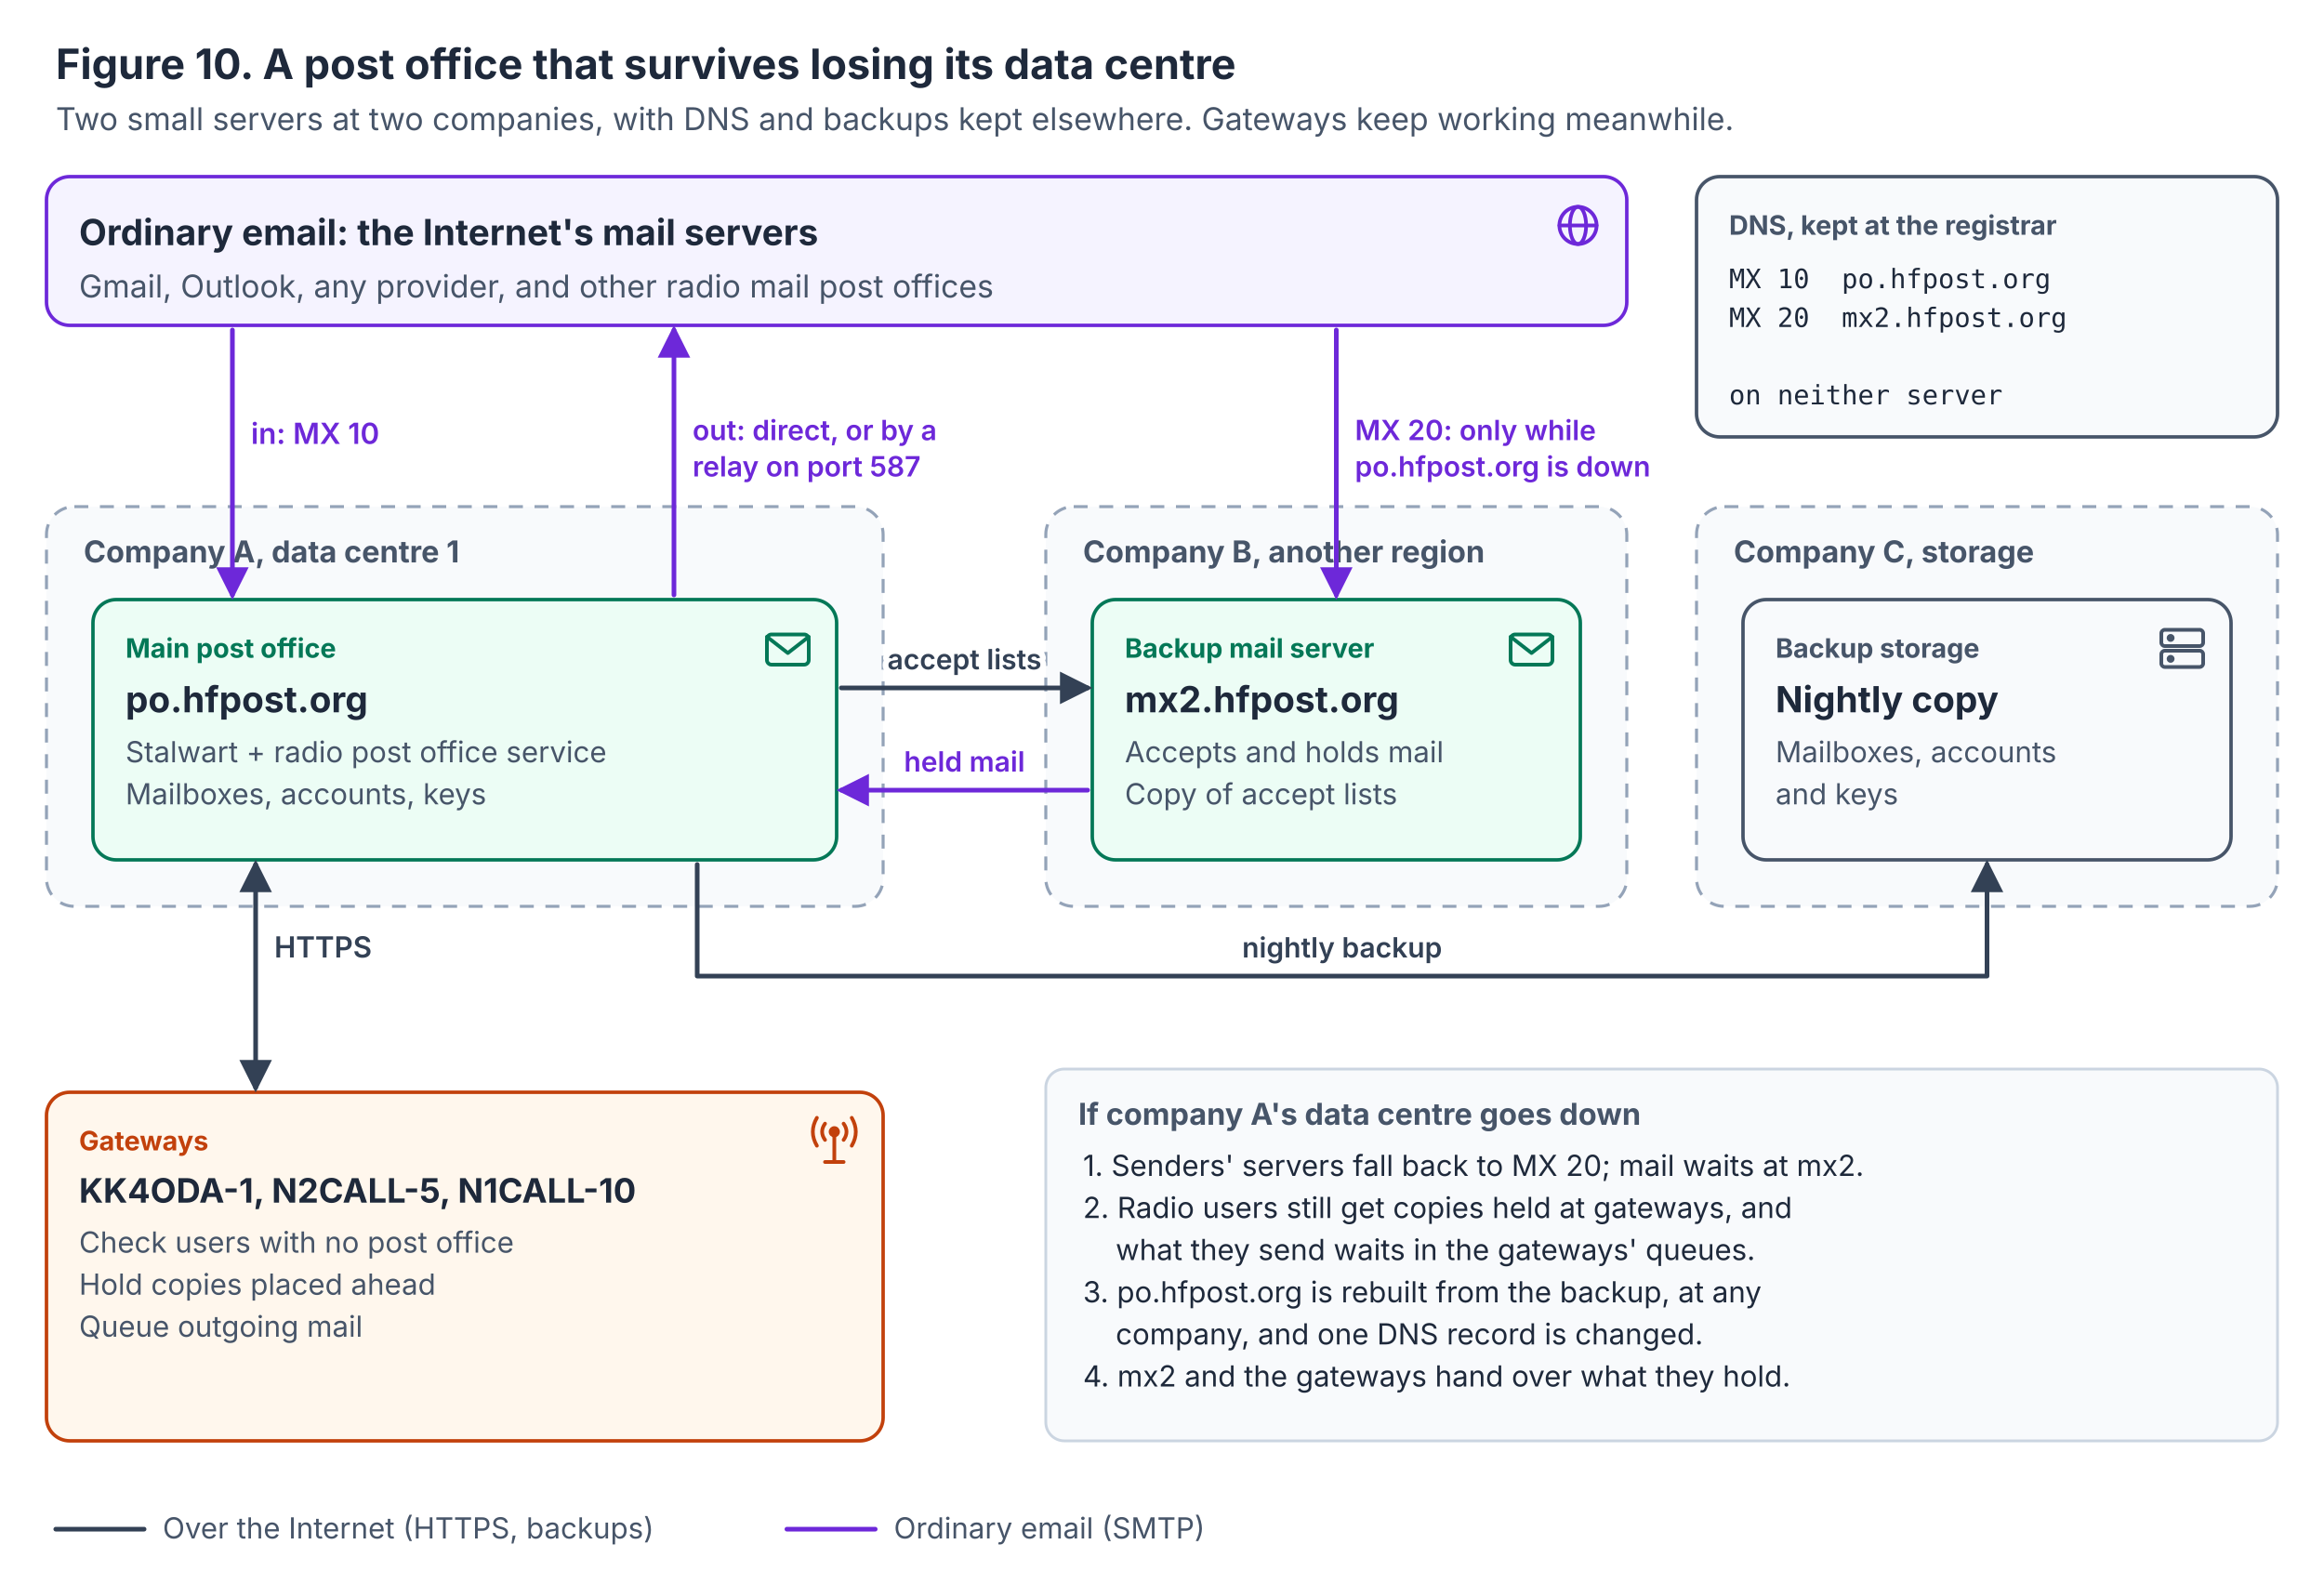
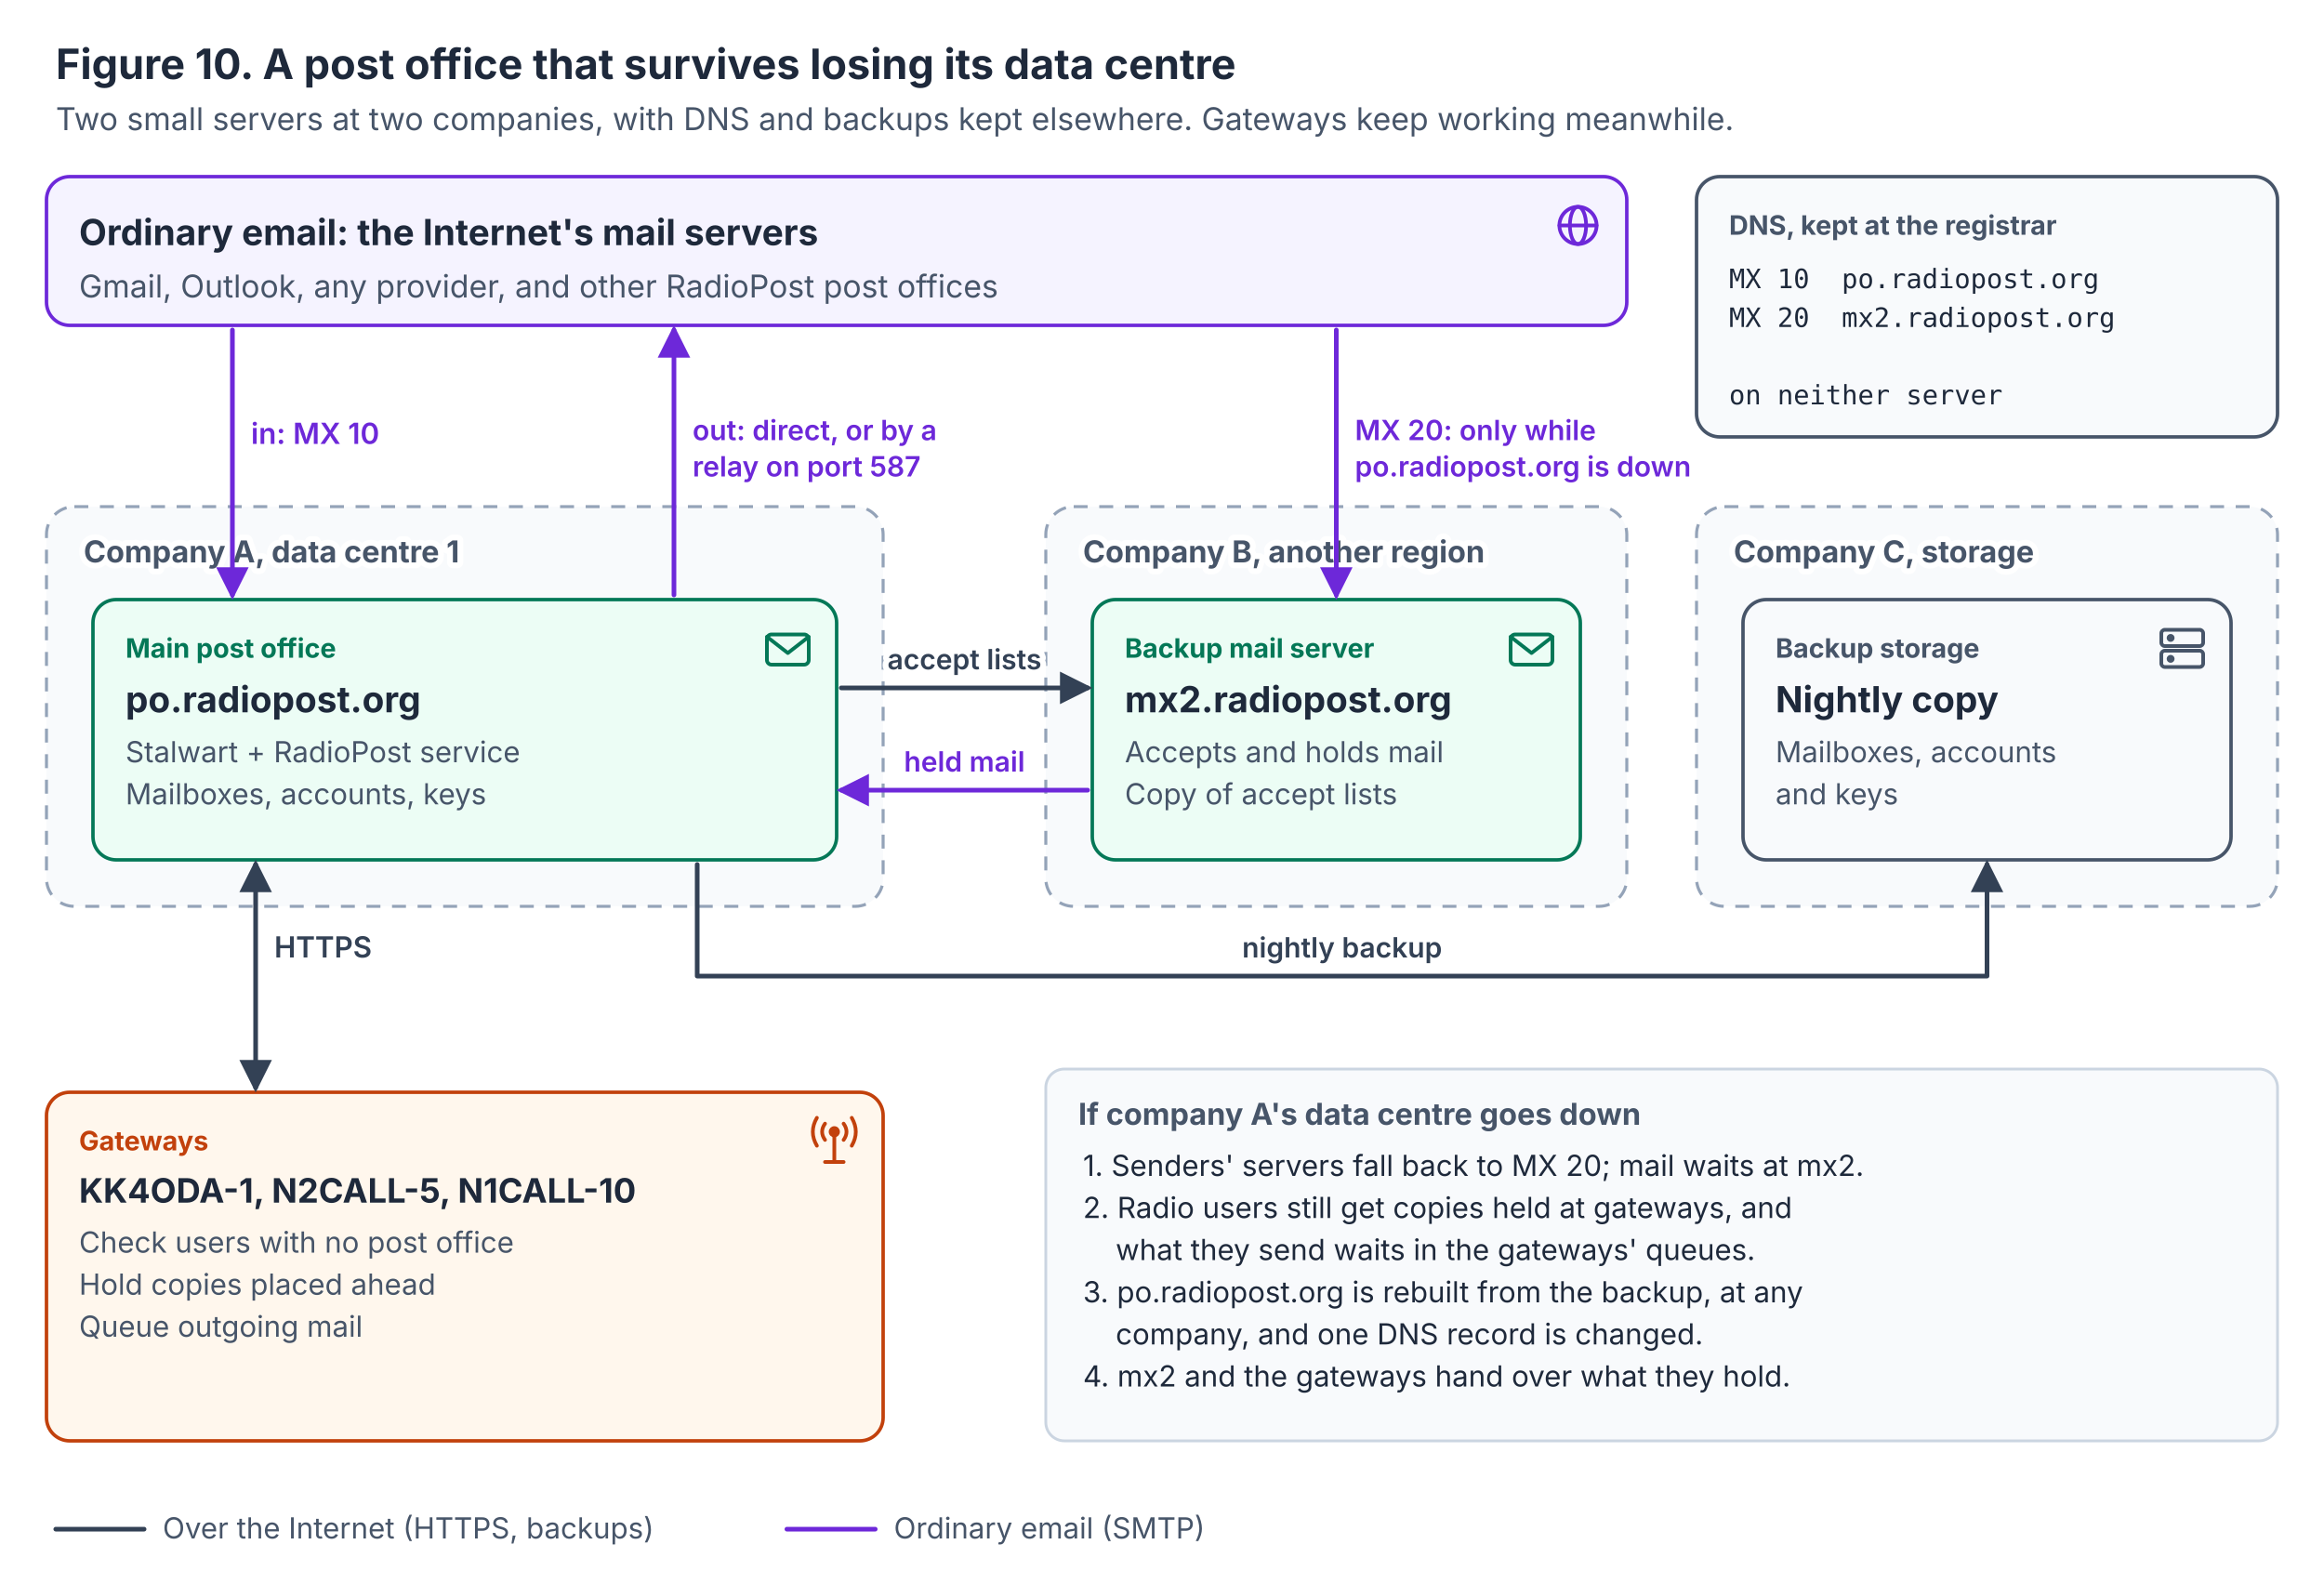
<svg xmlns="http://www.w3.org/2000/svg" viewBox="0 0 1000 676" width="1000" height="676" role="img" aria-label="Figure 10. A post office that survives losing its data centre">
  <defs>
    <marker id="ah-radio" viewBox="0 0 10 10" refX="8.5" refY="5" markerWidth="7" markerHeight="7" orient="auto-start-reverse">
      <path d="M 0 0 L 10 5 L 0 10 z" fill="#c2410c" />
    </marker>
    <marker id="ah-internet" viewBox="0 0 10 10" refX="8.5" refY="5" markerWidth="7" markerHeight="7" orient="auto-start-reverse">
      <path d="M 0 0 L 10 5 L 0 10 z" fill="#334155" />
    </marker>
    <marker id="ah-smtp" viewBox="0 0 10 10" refX="8.5" refY="5" markerWidth="7" markerHeight="7" orient="auto-start-reverse">
      <path d="M 0 0 L 10 5 L 0 10 z" fill="#6d28d9" />
    </marker>
    <marker id="ah-local" viewBox="0 0 10 10" refX="8.5" refY="5" markerWidth="7" markerHeight="7" orient="auto-start-reverse">
      <path d="M 0 0 L 10 5 L 0 10 z" fill="#64748b" />
    </marker>
    <marker id="ah-fail" viewBox="0 0 10 10" refX="8.5" refY="5" markerWidth="7" markerHeight="7" orient="auto-start-reverse">
      <path d="M 0 0 L 10 5 L 0 10 z" fill="#b91c1c" />
    </marker>
  </defs>
  <rect x="0" y="0" width="1000" height="676" fill="#ffffff" />
  <text x="24" y="34" font-family="Inter, 'Segoe UI', 'Helvetica Neue', Helvetica, Arial, sans-serif" font-size="18" font-weight="700" fill="#1e293b">Figure 10. A post office that survives losing its data centre</text>
  <text x="24" y="56" font-family="Inter, 'Segoe UI', 'Helvetica Neue', Helvetica, Arial, sans-serif" font-size="13.5" fill="#475569">Two small servers at two companies, with DNS and backups kept elsewhere. Gateways keep working meanwhile.</text>
  <rect x="20.0" y="76.0" width="680.0" height="64.0" rx="10" fill="#f5f3ff" stroke="#6d28d9" stroke-width="1.5" />
  <text xml:space="preserve" x="34.0" y="105.5" font-family="Inter, 'Segoe UI', 'Helvetica Neue', Helvetica, Arial, sans-serif" font-size="15.5" font-weight="700" fill="#1e293b" text-anchor="start">Ordinary email: the Internet's mail servers</text>
-   <text xml:space="preserve" x="34.0" y="128.0" font-family="Inter, 'Segoe UI', 'Helvetica Neue', Helvetica, Arial, sans-serif" font-size="13.5" font-weight="400" fill="#475569" text-anchor="start">Gmail, Outlook, any provider, and other radio mail post offices</text>
+   <text xml:space="preserve" x="34.0" y="128.0" font-family="Inter, 'Segoe UI', 'Helvetica Neue', Helvetica, Arial, sans-serif" font-size="13.5" font-weight="400" fill="#475569" text-anchor="start">Gmail, Outlook, any provider, and other RadioPost post offices</text>
  <g fill="none" stroke="#6d28d9" stroke-width="1.6" stroke-linecap="round">
    <circle cx="679" cy="97" r="8" />
    <ellipse cx="679" cy="97" rx="3.5" ry="8" />
    <path d="M 671 97 L 687 97" />
  </g>
  <rect x="730.0" y="76.0" width="250.0" height="112.0" rx="10" fill="#f8fafc" stroke="#475569" stroke-width="1.5" />
  <text xml:space="preserve" x="744.0" y="101.0" font-family="Inter, 'Segoe UI', 'Helvetica Neue', Helvetica, Arial, sans-serif" font-size="11.5" font-weight="650" fill="#475569" text-anchor="start">DNS, kept at the registrar</text>
-   <text xml:space="preserve" x="744.0" y="124.0" font-family="'JetBrains Mono', 'Cascadia Mono', Consolas, 'DejaVu Sans Mono', Menlo, monospace" font-size="11.5" font-weight="400" fill="#1e293b" text-anchor="start">MX 10  po.hfpost.org</text>
-   <text xml:space="preserve" x="744.0" y="140.7" font-family="'JetBrains Mono', 'Cascadia Mono', Consolas, 'DejaVu Sans Mono', Menlo, monospace" font-size="11.5" font-weight="400" fill="#1e293b" text-anchor="start">MX 20  mx2.hfpost.org</text>
+   <text xml:space="preserve" x="744.0" y="124.0" font-family="'JetBrains Mono', 'Cascadia Mono', Consolas, 'DejaVu Sans Mono', Menlo, monospace" font-size="11.5" font-weight="400" fill="#1e293b" text-anchor="start">MX 10  po.radiopost.org</text>
+   <text xml:space="preserve" x="744.0" y="140.7" font-family="'JetBrains Mono', 'Cascadia Mono', Consolas, 'DejaVu Sans Mono', Menlo, monospace" font-size="11.5" font-weight="400" fill="#1e293b" text-anchor="start">MX 20  mx2.radiopost.org</text>
  <text xml:space="preserve" x="744.0" y="157.4" font-family="'JetBrains Mono', 'Cascadia Mono', Consolas, 'DejaVu Sans Mono', Menlo, monospace" font-size="11.5" font-weight="400" fill="#1e293b" text-anchor="start" />
  <text xml:space="preserve" x="744.0" y="174.0" font-family="'JetBrains Mono', 'Cascadia Mono', Consolas, 'DejaVu Sans Mono', Menlo, monospace" font-size="11.5" font-weight="400" fill="#1e293b" text-anchor="start">on neither server</text>
  <rect x="20.0" y="218.0" width="360.0" height="172.0" rx="12" fill="#f8fafc" stroke="#94a3b8" stroke-width="1.3" stroke-dasharray="6 5" />
-   <text xml:space="preserve" x="36.0" y="242.0" font-family="Inter, 'Segoe UI', 'Helvetica Neue', Helvetica, Arial, sans-serif" font-size="13" font-weight="700" fill="#475569" text-anchor="start">Company A, data centre 1</text>
+   <text xml:space="preserve" x="36.0" y="242.0" font-family="Inter, 'Segoe UI', 'Helvetica Neue', Helvetica, Arial, sans-serif" font-size="13" font-weight="700" fill="#475569" text-anchor="start" paint-order="stroke" stroke="#ffffff" stroke-width="5" stroke-linejoin="round">Company A, data centre 1</text>
  <rect x="450.0" y="218.0" width="250.0" height="172.0" rx="12" fill="#f8fafc" stroke="#94a3b8" stroke-width="1.3" stroke-dasharray="6 5" />
-   <text xml:space="preserve" x="466.0" y="242.0" font-family="Inter, 'Segoe UI', 'Helvetica Neue', Helvetica, Arial, sans-serif" font-size="13" font-weight="700" fill="#475569" text-anchor="start">Company B, another region</text>
+   <text xml:space="preserve" x="466.0" y="242.0" font-family="Inter, 'Segoe UI', 'Helvetica Neue', Helvetica, Arial, sans-serif" font-size="13" font-weight="700" fill="#475569" text-anchor="start" paint-order="stroke" stroke="#ffffff" stroke-width="5" stroke-linejoin="round">Company B, another region</text>
  <rect x="730.0" y="218.0" width="250.0" height="172.0" rx="12" fill="#f8fafc" stroke="#94a3b8" stroke-width="1.3" stroke-dasharray="6 5" />
-   <text xml:space="preserve" x="746.0" y="242.0" font-family="Inter, 'Segoe UI', 'Helvetica Neue', Helvetica, Arial, sans-serif" font-size="13" font-weight="700" fill="#475569" text-anchor="start">Company C, storage</text>
+   <text xml:space="preserve" x="746.0" y="242.0" font-family="Inter, 'Segoe UI', 'Helvetica Neue', Helvetica, Arial, sans-serif" font-size="13" font-weight="700" fill="#475569" text-anchor="start" paint-order="stroke" stroke="#ffffff" stroke-width="5" stroke-linejoin="round">Company C, storage</text>
  <rect x="40.0" y="258.0" width="320.0" height="112.0" rx="10" fill="#ecfdf5" stroke="#047857" stroke-width="1.5" />
  <text xml:space="preserve" x="54.0" y="283.0" font-family="Inter, 'Segoe UI', 'Helvetica Neue', Helvetica, Arial, sans-serif" font-size="11.5" font-weight="650" fill="#047857" text-anchor="start">Main post office</text>
-   <text xml:space="preserve" x="54.0" y="306.5" font-family="Inter, 'Segoe UI', 'Helvetica Neue', Helvetica, Arial, sans-serif" font-size="15.5" font-weight="700" fill="#1e293b" text-anchor="start">po.hfpost.org</text>
-   <text xml:space="preserve" x="54.0" y="328.0" font-family="Inter, 'Segoe UI', 'Helvetica Neue', Helvetica, Arial, sans-serif" font-size="12.5" font-weight="400" fill="#475569" text-anchor="start">Stalwart + radio post office service</text>
+   <text xml:space="preserve" x="54.0" y="306.5" font-family="Inter, 'Segoe UI', 'Helvetica Neue', Helvetica, Arial, sans-serif" font-size="15.5" font-weight="700" fill="#1e293b" text-anchor="start">po.radiopost.org</text>
+   <text xml:space="preserve" x="54.0" y="328.0" font-family="Inter, 'Segoe UI', 'Helvetica Neue', Helvetica, Arial, sans-serif" font-size="12.5" font-weight="400" fill="#475569" text-anchor="start">Stalwart + RadioPost service</text>
  <text xml:space="preserve" x="54.0" y="346.1" font-family="Inter, 'Segoe UI', 'Helvetica Neue', Helvetica, Arial, sans-serif" font-size="12.5" font-weight="400" fill="#475569" text-anchor="start">Mailboxes, accounts, keys</text>
  <g fill="none" stroke="#047857" stroke-width="1.6" stroke-linecap="round" stroke-linejoin="round">
    <rect x="330" y="273" width="18" height="13" rx="2" />
    <path d="M 330 274 L 339 281 L 348 274" />
  </g>
  <rect x="470.0" y="258.0" width="210.0" height="112.0" rx="10" fill="#ecfdf5" stroke="#047857" stroke-width="1.5" />
  <text xml:space="preserve" x="484.0" y="283.0" font-family="Inter, 'Segoe UI', 'Helvetica Neue', Helvetica, Arial, sans-serif" font-size="11.5" font-weight="650" fill="#047857" text-anchor="start">Backup mail server</text>
-   <text xml:space="preserve" x="484.0" y="306.5" font-family="Inter, 'Segoe UI', 'Helvetica Neue', Helvetica, Arial, sans-serif" font-size="15.5" font-weight="700" fill="#1e293b" text-anchor="start">mx2.hfpost.org</text>
+   <text xml:space="preserve" x="484.0" y="306.5" font-family="Inter, 'Segoe UI', 'Helvetica Neue', Helvetica, Arial, sans-serif" font-size="15.5" font-weight="700" fill="#1e293b" text-anchor="start">mx2.radiopost.org</text>
  <text xml:space="preserve" x="484.0" y="328.0" font-family="Inter, 'Segoe UI', 'Helvetica Neue', Helvetica, Arial, sans-serif" font-size="12.5" font-weight="400" fill="#475569" text-anchor="start">Accepts and holds mail</text>
  <text xml:space="preserve" x="484.0" y="346.1" font-family="Inter, 'Segoe UI', 'Helvetica Neue', Helvetica, Arial, sans-serif" font-size="12.5" font-weight="400" fill="#475569" text-anchor="start">Copy of accept lists</text>
  <g fill="none" stroke="#047857" stroke-width="1.6" stroke-linecap="round" stroke-linejoin="round">
    <rect x="650" y="273" width="18" height="13" rx="2" />
    <path d="M 650 274 L 659 281 L 668 274" />
  </g>
  <rect x="750.0" y="258.0" width="210.0" height="112.0" rx="10" fill="#f8fafc" stroke="#475569" stroke-width="1.5" />
  <text xml:space="preserve" x="764.0" y="283.0" font-family="Inter, 'Segoe UI', 'Helvetica Neue', Helvetica, Arial, sans-serif" font-size="11.5" font-weight="650" fill="#475569" text-anchor="start">Backup storage</text>
  <text xml:space="preserve" x="764.0" y="306.5" font-family="Inter, 'Segoe UI', 'Helvetica Neue', Helvetica, Arial, sans-serif" font-size="15.5" font-weight="700" fill="#1e293b" text-anchor="start">Nightly copy</text>
  <text xml:space="preserve" x="764.0" y="328.0" font-family="Inter, 'Segoe UI', 'Helvetica Neue', Helvetica, Arial, sans-serif" font-size="12.5" font-weight="400" fill="#475569" text-anchor="start">Mailboxes, accounts</text>
  <text xml:space="preserve" x="764.0" y="346.1" font-family="Inter, 'Segoe UI', 'Helvetica Neue', Helvetica, Arial, sans-serif" font-size="12.5" font-weight="400" fill="#475569" text-anchor="start">and keys</text>
  <g fill="none" stroke="#475569" stroke-width="1.6" stroke-linecap="round" stroke-linejoin="round">
    <rect x="930" y="271" width="18" height="7" rx="1.5" />
    <rect x="930" y="280" width="18" height="7" rx="1.5" />
    <circle cx="934" cy="274.5" r="0.9" fill="#475569" />
    <circle cx="934" cy="283.5" r="0.9" fill="#475569" />
  </g>
  <path d="M 100.0 142.0 L 100.0 256.0" fill="none" stroke="#6d28d9" stroke-width="2.0" stroke-linecap="round" stroke-linejoin="round" marker-end="url(#ah-smtp)" />
  <text xml:space="preserve" x="108.0" y="191.0" font-family="Inter, 'Segoe UI', 'Helvetica Neue', Helvetica, Arial, sans-serif" font-size="12.5" font-weight="600" fill="#6d28d9" text-anchor="start" paint-order="stroke" stroke="#ffffff" stroke-width="5" stroke-linejoin="round">in: MX 10</text>
  <path d="M 290.0 256.0 L 290.0 142.0" fill="none" stroke="#6d28d9" stroke-width="2.0" stroke-linecap="round" stroke-linejoin="round" marker-end="url(#ah-smtp)" />
  <text xml:space="preserve" x="298.0" y="189.4" font-family="Inter, 'Segoe UI', 'Helvetica Neue', Helvetica, Arial, sans-serif" font-size="12" font-weight="600" fill="#6d28d9" text-anchor="start" paint-order="stroke" stroke="#ffffff" stroke-width="5" stroke-linejoin="round">out: direct, or by a</text>
  <text xml:space="preserve" x="298.0" y="205.0" font-family="Inter, 'Segoe UI', 'Helvetica Neue', Helvetica, Arial, sans-serif" font-size="12" font-weight="600" fill="#6d28d9" text-anchor="start" paint-order="stroke" stroke="#ffffff" stroke-width="5" stroke-linejoin="round">relay on port 587</text>
  <path d="M 575.0 142.0 L 575.0 256.0" fill="none" stroke="#6d28d9" stroke-width="2.0" stroke-linecap="round" stroke-linejoin="round" marker-end="url(#ah-smtp)" />
  <text xml:space="preserve" x="583.0" y="189.4" font-family="Inter, 'Segoe UI', 'Helvetica Neue', Helvetica, Arial, sans-serif" font-size="12" font-weight="600" fill="#6d28d9" text-anchor="start" paint-order="stroke" stroke="#ffffff" stroke-width="5" stroke-linejoin="round">MX 20: only while</text>
-   <text xml:space="preserve" x="583.0" y="205.0" font-family="Inter, 'Segoe UI', 'Helvetica Neue', Helvetica, Arial, sans-serif" font-size="12" font-weight="600" fill="#6d28d9" text-anchor="start" paint-order="stroke" stroke="#ffffff" stroke-width="5" stroke-linejoin="round">po.hfpost.org is down</text>
+   <text xml:space="preserve" x="583.0" y="205.0" font-family="Inter, 'Segoe UI', 'Helvetica Neue', Helvetica, Arial, sans-serif" font-size="12" font-weight="600" fill="#6d28d9" text-anchor="start" paint-order="stroke" stroke="#ffffff" stroke-width="5" stroke-linejoin="round">po.radiopost.org is down</text>
  <path d="M 362.0 296.0 L 468.0 296.0" fill="none" stroke="#334155" stroke-width="2.0" stroke-linecap="round" stroke-linejoin="round" marker-end="url(#ah-internet)" />
  <text xml:space="preserve" x="415.0" y="288.0" font-family="Inter, 'Segoe UI', 'Helvetica Neue', Helvetica, Arial, sans-serif" font-size="12" font-weight="600" fill="#334155" text-anchor="middle" paint-order="stroke" stroke="#ffffff" stroke-width="5" stroke-linejoin="round">accept lists</text>
  <path d="M 468.0 340.0 L 362.0 340.0" fill="none" stroke="#6d28d9" stroke-width="2.0" stroke-linecap="round" stroke-linejoin="round" marker-end="url(#ah-smtp)" />
  <text xml:space="preserve" x="415.0" y="332.0" font-family="Inter, 'Segoe UI', 'Helvetica Neue', Helvetica, Arial, sans-serif" font-size="12" font-weight="600" fill="#6d28d9" text-anchor="middle" paint-order="stroke" stroke="#ffffff" stroke-width="5" stroke-linejoin="round">held mail</text>
  <path d="M 300.0 372.0 L 300.0 420.0 L 855.0 420.0 L 855.0 372.0" fill="none" stroke="#334155" stroke-width="2.0" stroke-linecap="round" stroke-linejoin="round" marker-end="url(#ah-internet)" />
  <text xml:space="preserve" x="577.5" y="412.0" font-family="Inter, 'Segoe UI', 'Helvetica Neue', Helvetica, Arial, sans-serif" font-size="12" font-weight="600" fill="#334155" text-anchor="middle" paint-order="stroke" stroke="#ffffff" stroke-width="5" stroke-linejoin="round">nightly backup</text>
  <rect x="20.0" y="470.0" width="360.0" height="150.0" rx="10" fill="#fff7ed" stroke="#c2410c" stroke-width="1.5" />
  <text xml:space="preserve" x="34.0" y="495.0" font-family="Inter, 'Segoe UI', 'Helvetica Neue', Helvetica, Arial, sans-serif" font-size="11.5" font-weight="650" fill="#c2410c" text-anchor="start">Gateways</text>
  <text xml:space="preserve" x="34.0" y="517.5" font-family="Inter, 'Segoe UI', 'Helvetica Neue', Helvetica, Arial, sans-serif" font-size="14.5" font-weight="700" fill="#1e293b" text-anchor="start">KK4ODA-1, N2CALL-5, N1CALL-10</text>
  <text xml:space="preserve" x="34.0" y="539.0" font-family="Inter, 'Segoe UI', 'Helvetica Neue', Helvetica, Arial, sans-serif" font-size="12.5" font-weight="400" fill="#475569" text-anchor="start">Check users with no post office</text>
  <text xml:space="preserve" x="34.0" y="557.1" font-family="Inter, 'Segoe UI', 'Helvetica Neue', Helvetica, Arial, sans-serif" font-size="12.5" font-weight="400" fill="#475569" text-anchor="start">Hold copies placed ahead</text>
  <text xml:space="preserve" x="34.0" y="575.2" font-family="Inter, 'Segoe UI', 'Helvetica Neue', Helvetica, Arial, sans-serif" font-size="12.5" font-weight="400" fill="#475569" text-anchor="start">Queue outgoing mail</text>
  <g fill="none" stroke="#c2410c" stroke-width="1.6" stroke-linecap="round">
    <path d="M 359 488 L 359 500 M 355 500 L 363 500" />
    <circle cx="359" cy="487" r="1.6" fill="#c2410c" />
    <path d="M 355 483.5 Q 352.5 487 355 490.5" />
    <path d="M 363 483.5 Q 365.5 487 363 490.5" />
    <path d="M 351.5 481 Q 348 487 351.5 493" />
    <path d="M 366.5 481 Q 370 487 366.5 493" />
  </g>
  <path d="M 110.0 372.0 L 110.0 468.0" fill="none" stroke="#334155" stroke-width="2.0" stroke-linecap="round" stroke-linejoin="round" marker-start="url(#ah-internet)" marker-end="url(#ah-internet)" />
  <text xml:space="preserve" x="118.0" y="412.0" font-family="Inter, 'Segoe UI', 'Helvetica Neue', Helvetica, Arial, sans-serif" font-size="12.5" font-weight="600" fill="#334155" text-anchor="start" paint-order="stroke" stroke="#ffffff" stroke-width="5" stroke-linejoin="round">HTTPS</text>
  <rect x="450.0" y="460.0" width="530.0" height="160.0" rx="8" fill="#f8fafc" stroke="#cbd5e1" stroke-width="1.2" />
  <text xml:space="preserve" x="464.0" y="484.0" font-family="Inter, 'Segoe UI', 'Helvetica Neue', Helvetica, Arial, sans-serif" font-size="13" font-weight="700" fill="#475569" text-anchor="start">If company A's data centre goes down</text>
  <text xml:space="preserve" x="466.0" y="506.0" font-family="Inter, 'Segoe UI', 'Helvetica Neue', Helvetica, Arial, sans-serif" font-size="12.5" font-weight="400" fill="#1e293b" text-anchor="start">1. Senders' servers fall back to MX 20; mail waits at mx2.</text>
  <text xml:space="preserve" x="466.0" y="524.1" font-family="Inter, 'Segoe UI', 'Helvetica Neue', Helvetica, Arial, sans-serif" font-size="12.5" font-weight="400" fill="#1e293b" text-anchor="start">2. Radio users still get copies held at gateways, and</text>
  <text xml:space="preserve" x="466.0" y="542.2" font-family="Inter, 'Segoe UI', 'Helvetica Neue', Helvetica, Arial, sans-serif" font-size="12.5" font-weight="400" fill="#1e293b" text-anchor="start">    what they send waits in the gateways' queues.</text>
-   <text xml:space="preserve" x="466.0" y="560.4" font-family="Inter, 'Segoe UI', 'Helvetica Neue', Helvetica, Arial, sans-serif" font-size="12.5" font-weight="400" fill="#1e293b" text-anchor="start">3. po.hfpost.org is rebuilt from the backup, at any</text>
+   <text xml:space="preserve" x="466.0" y="560.4" font-family="Inter, 'Segoe UI', 'Helvetica Neue', Helvetica, Arial, sans-serif" font-size="12.5" font-weight="400" fill="#1e293b" text-anchor="start">3. po.radiopost.org is rebuilt from the backup, at any</text>
  <text xml:space="preserve" x="466.0" y="578.5" font-family="Inter, 'Segoe UI', 'Helvetica Neue', Helvetica, Arial, sans-serif" font-size="12.5" font-weight="400" fill="#1e293b" text-anchor="start">    company, and one DNS record is changed.</text>
  <text xml:space="preserve" x="466.0" y="596.6" font-family="Inter, 'Segoe UI', 'Helvetica Neue', Helvetica, Arial, sans-serif" font-size="12.5" font-weight="400" fill="#1e293b" text-anchor="start">4. mx2 and the gateways hand over what they hold.</text>
  <path d="M 24.0 658.0 L 62.0 658.0" fill="none" stroke="#334155" stroke-width="2.0" stroke-linecap="round" stroke-linejoin="round" />
  <text xml:space="preserve" x="70.0" y="662.0" font-family="Inter, 'Segoe UI', 'Helvetica Neue', Helvetica, Arial, sans-serif" font-size="12.5" font-weight="400" fill="#475569" text-anchor="start">Over the Internet (HTTPS, backups)</text>
  <path d="M 338.6 658.0 L 376.6 658.0" fill="none" stroke="#6d28d9" stroke-width="2.0" stroke-linecap="round" stroke-linejoin="round" />
  <text xml:space="preserve" x="384.6" y="662.0" font-family="Inter, 'Segoe UI', 'Helvetica Neue', Helvetica, Arial, sans-serif" font-size="12.5" font-weight="400" fill="#475569" text-anchor="start">Ordinary email (SMTP)</text>
</svg>
